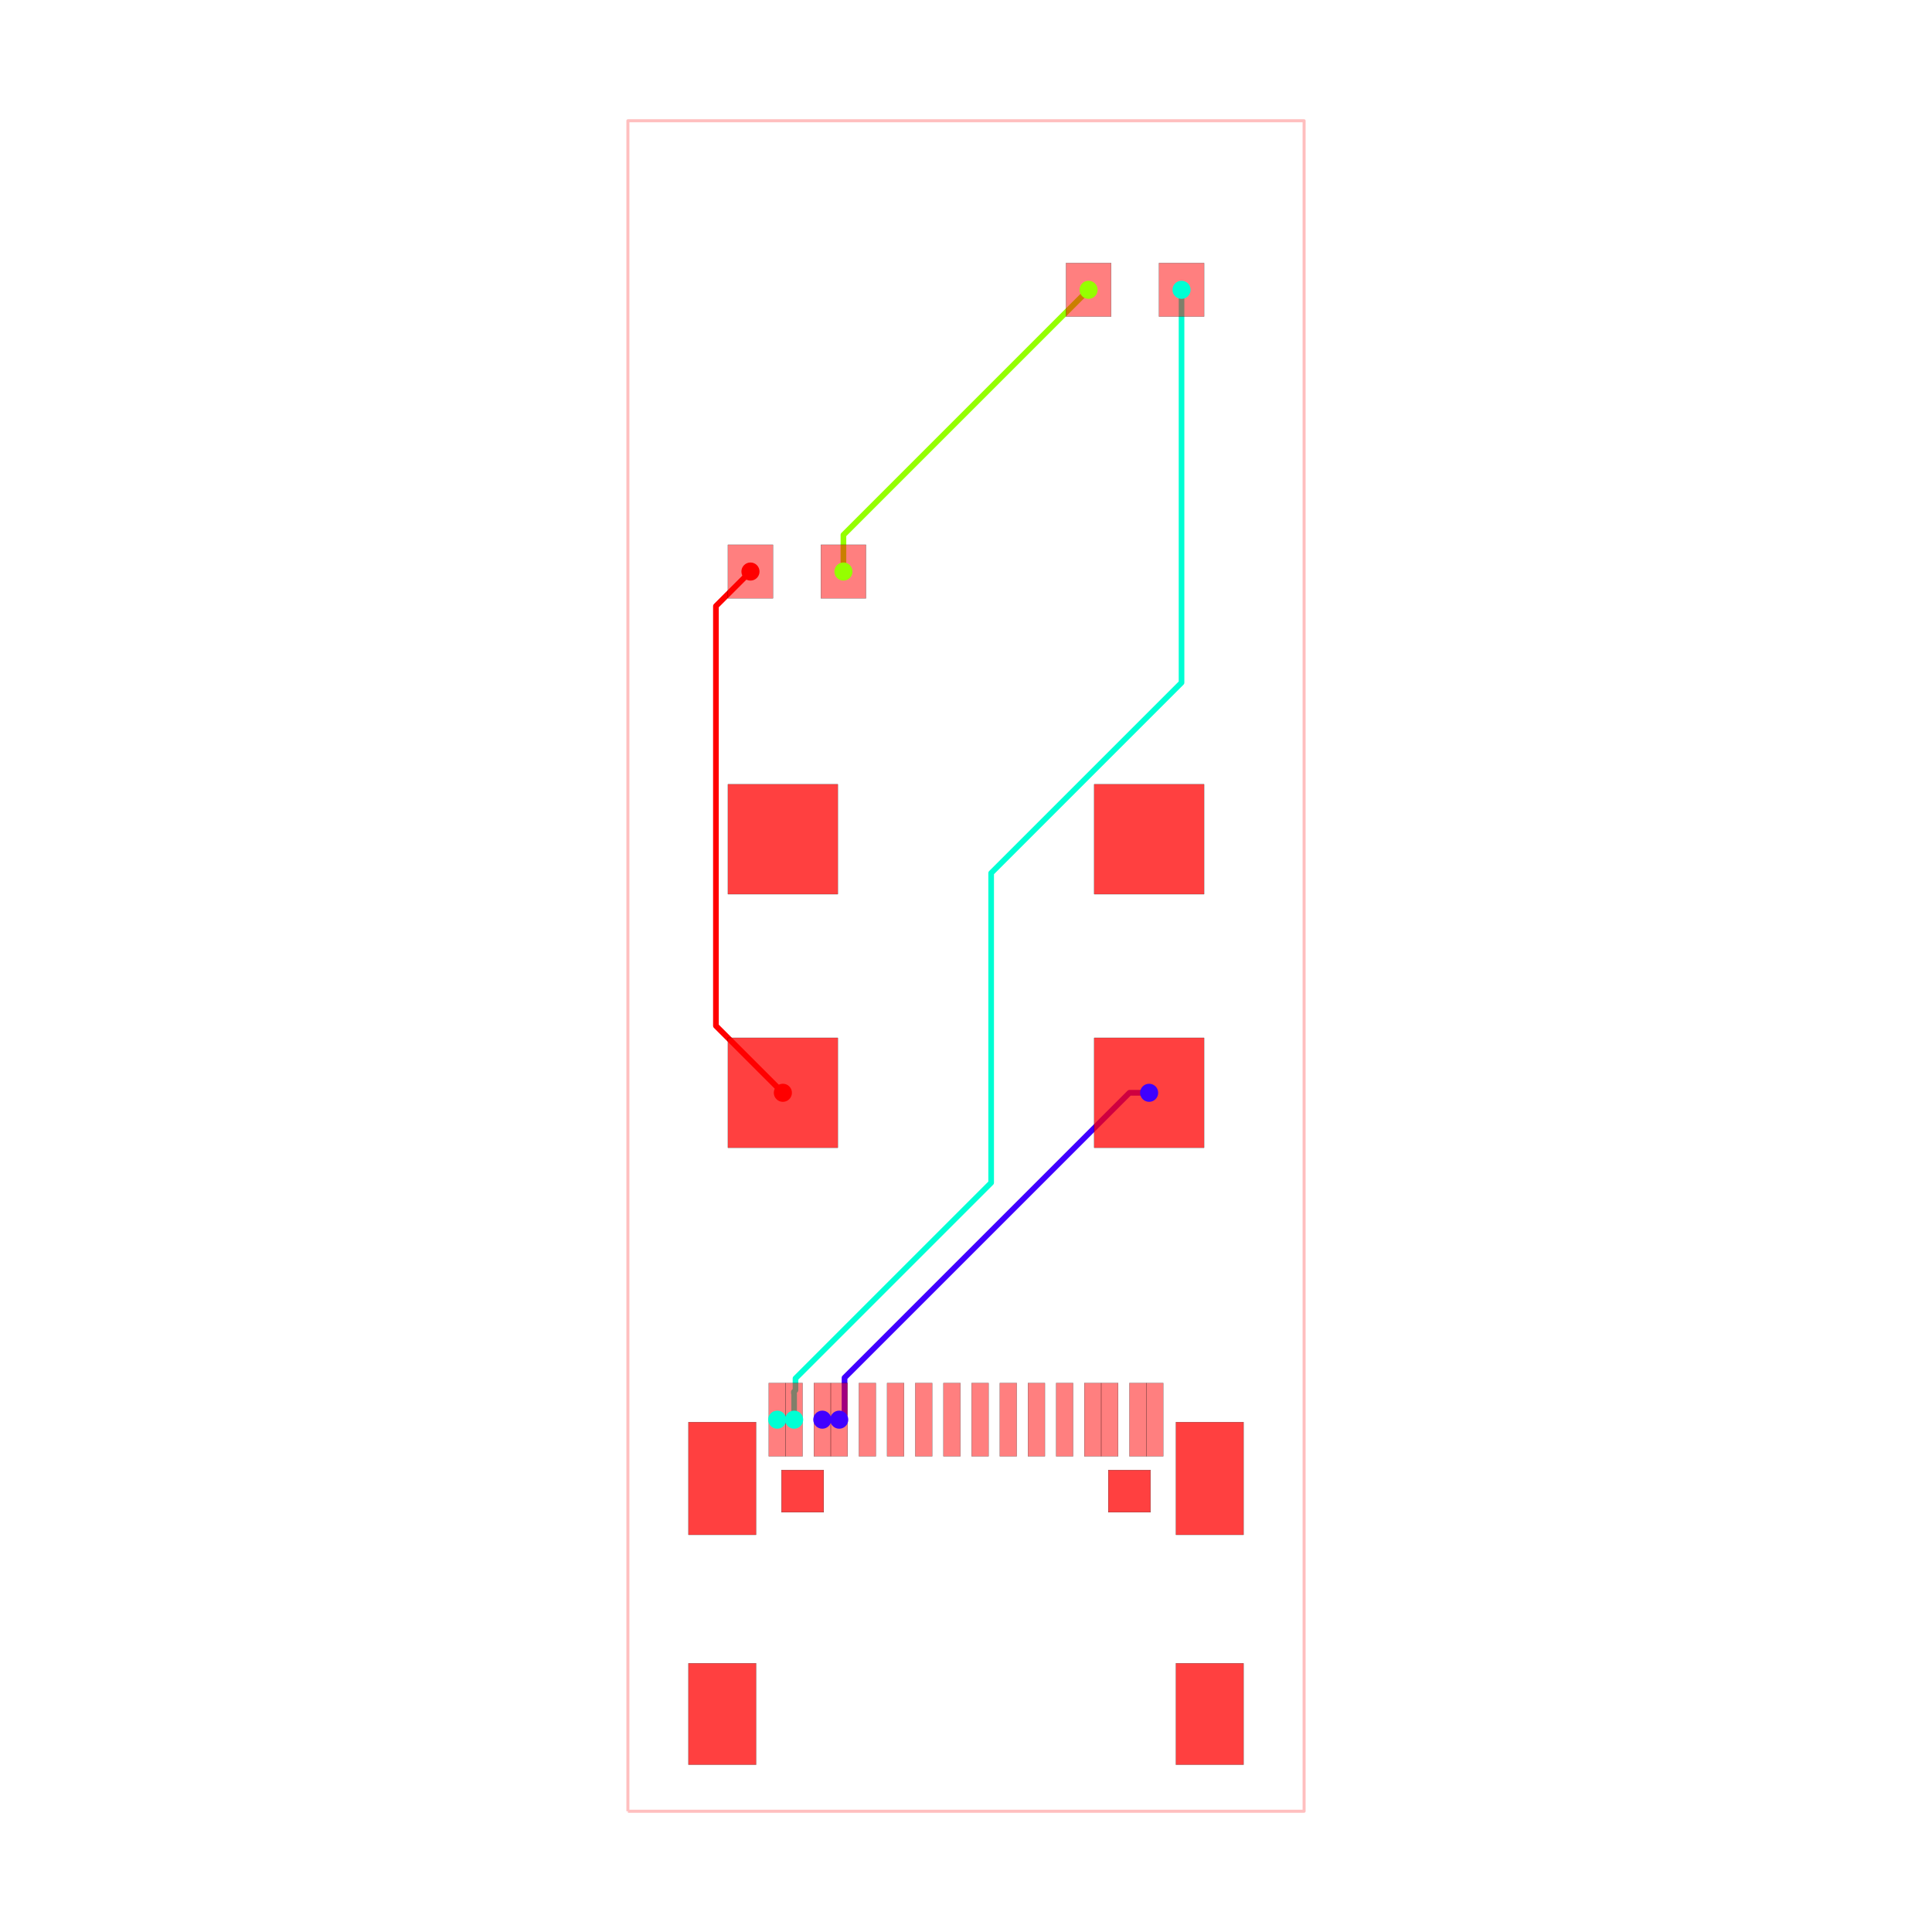
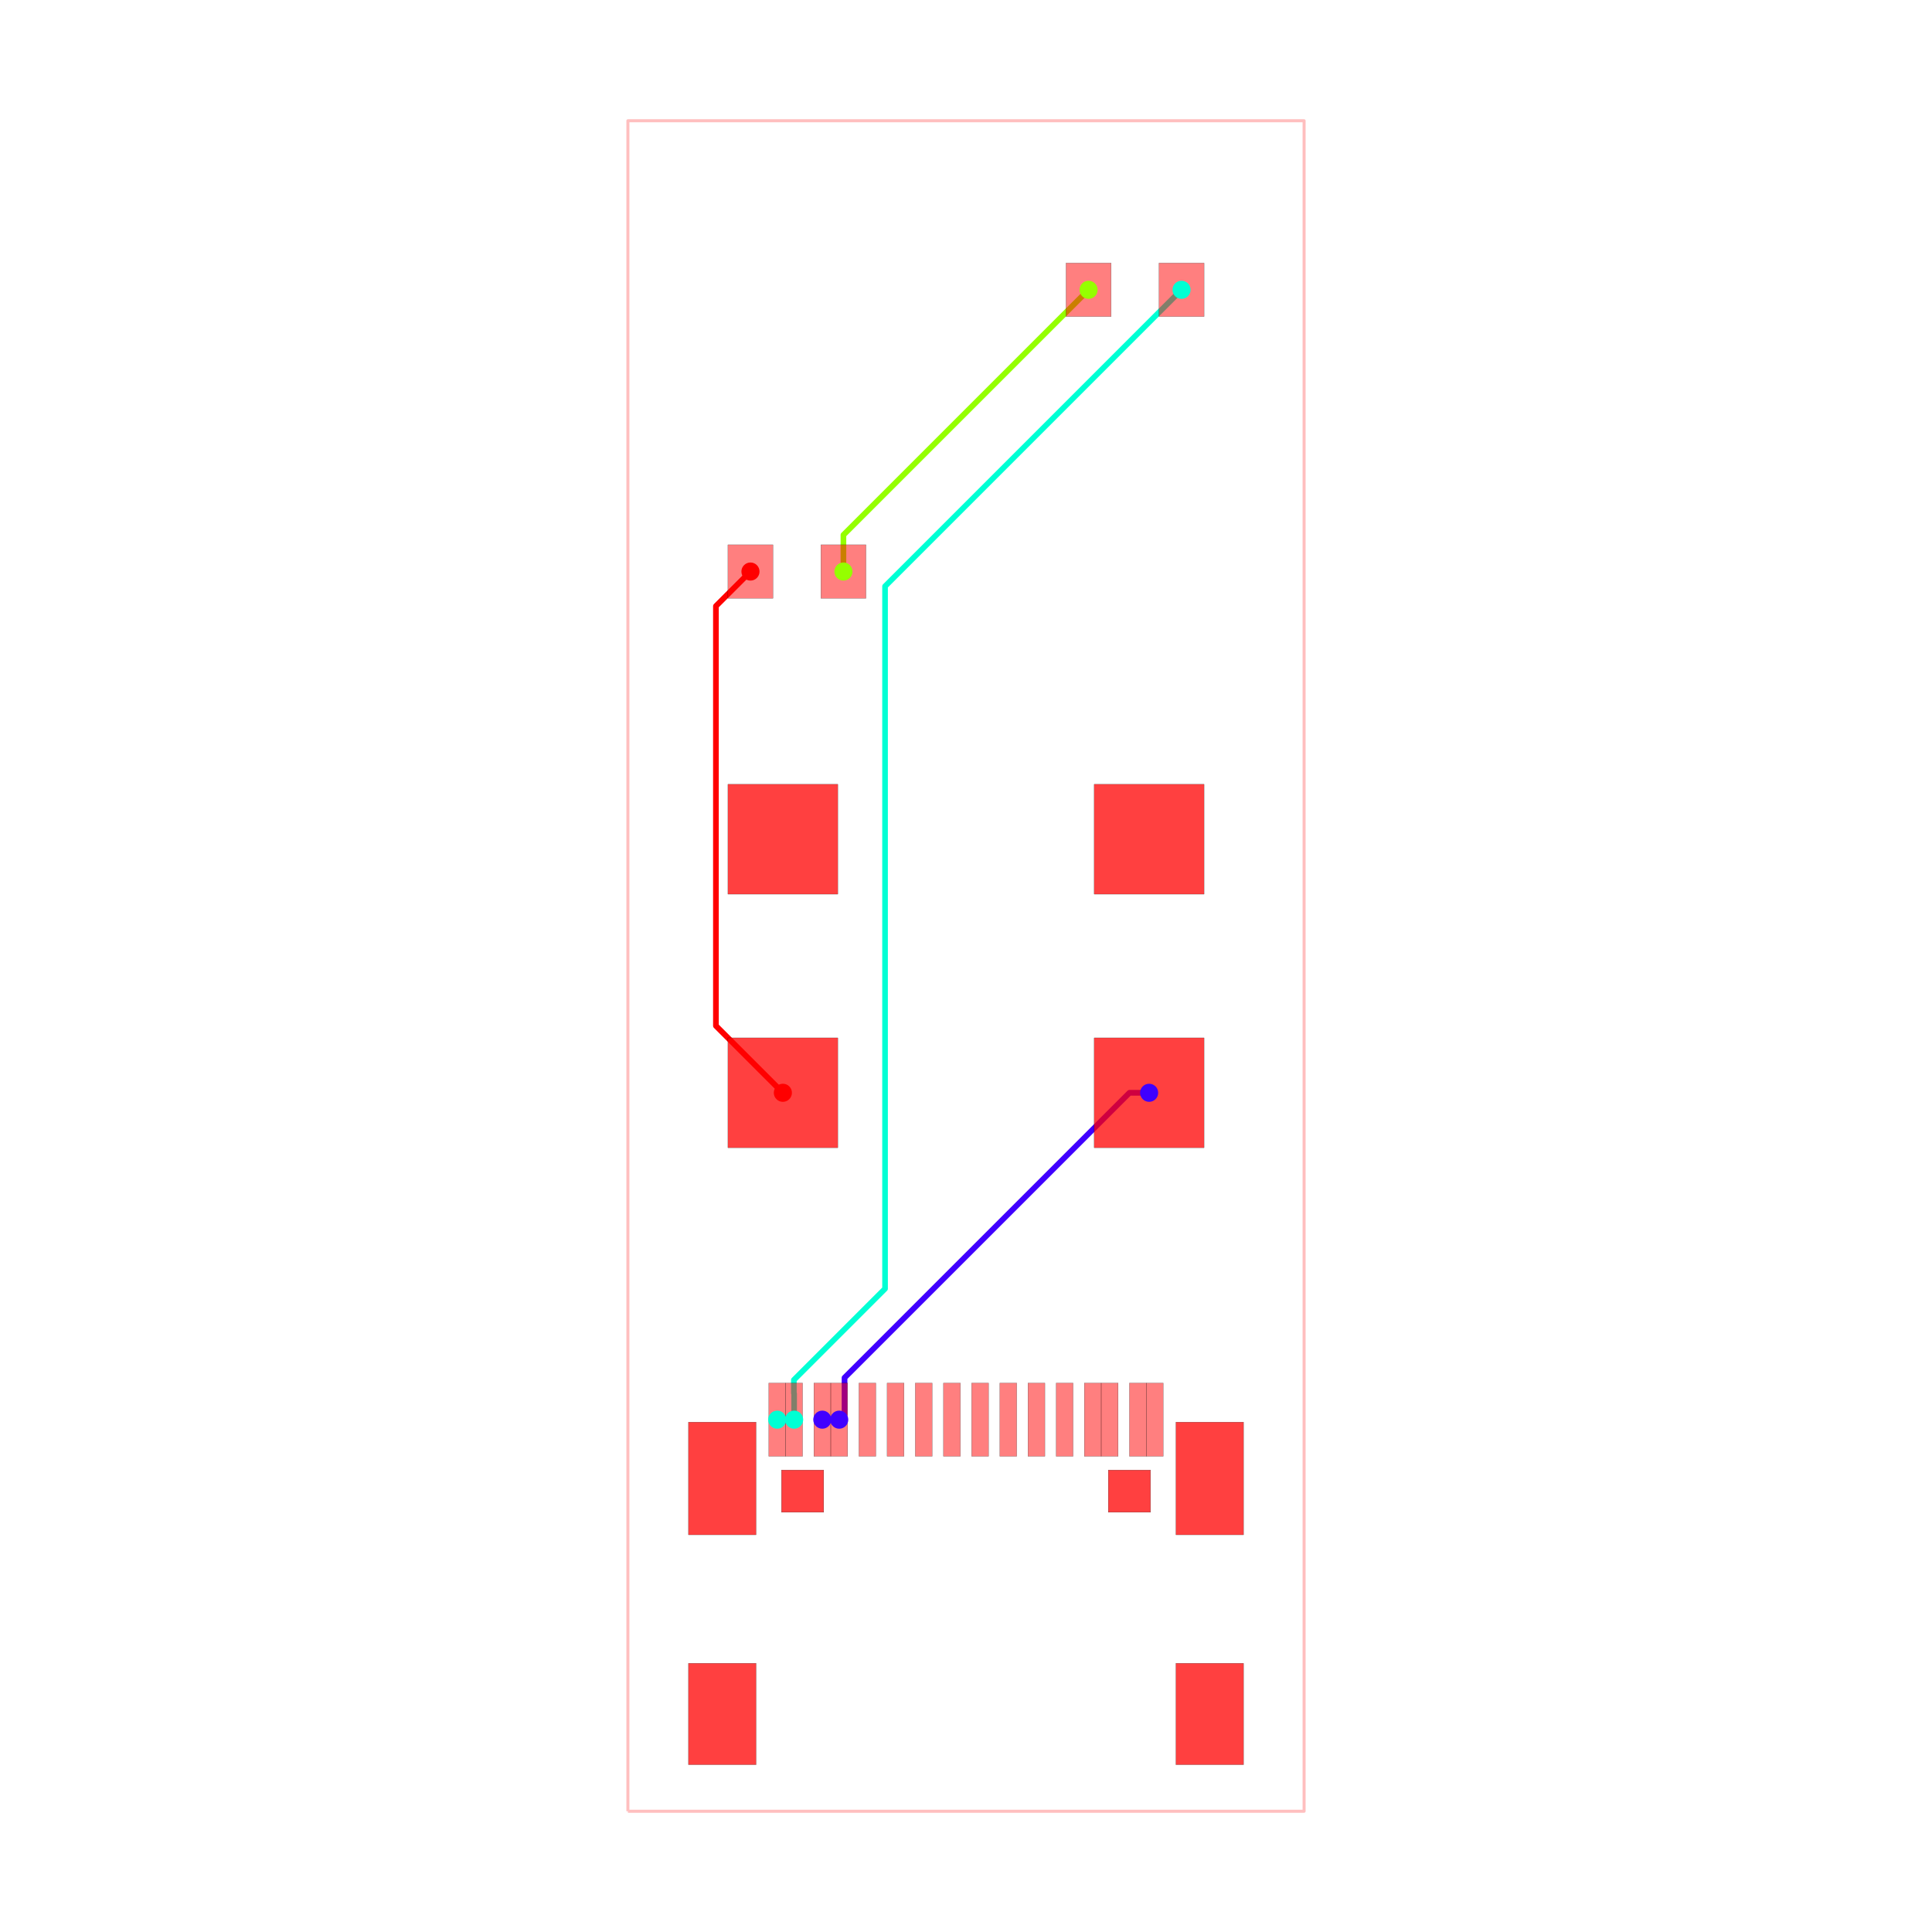
<svg xmlns="http://www.w3.org/2000/svg" width="640" height="640" viewBox="0 0 640 640">
  <rect width="100%" height="100%" fill="white" />
  <g>
    <polyline data-points="-6,-15 6,-15 6,15 -6,15 -6,-15" data-type="line" data-label="" points="208,600 432,600 432,40 208,40 208,600" fill="none" stroke="rgba(255,0,0,0.25)" stroke-linejoin="round" stroke-width="1px" />
  </g>
  <g>
    <polyline data-points="-2.5499059999999645,-8.05091295000011 -2.249932000000058,-8.05091295000011" data-type="line" data-label="source_net_1" points="272.402,470.284 278.001,470.284" fill="none" stroke="rgba(64,0,255,0.25)" stroke-linejoin="round" stroke-width="1.867" />
  </g>
  <g>
    <polyline data-points="3.25,-2.25 2.9009208980152046,-2.25 -2.155473472039845,-7.30639437005505 -2.155473472039845,-7.956473472039845 -2.25,-8.051" data-type="line" data-label="source_net_1" points="380.667,362 374.151,362 279.764,456.386 279.764,468.521 278,470.285" fill="none" stroke="rgba(64,0,255,0.25)" stroke-linejoin="round" stroke-width="1.867" />
  </g>
  <g>
    <polyline data-points="-3.3500060000000076,-8.05091295000011 -3.0500319999999874,-8.05091295000011" data-type="line" data-label="source_net_0" points="257.467,470.284 263.066,470.284" fill="none" stroke="rgba(0,255,213,0.25)" stroke-linejoin="round" stroke-width="1.867" />
  </g>
  <g>
    <polyline data-points="-2.175,7 -2.175,7.65 2.175,12" data-type="line" data-label="source_trace_6" points="279.4,189.333 279.4,177.2 360.6,96" fill="none" stroke="rgba(149,255,0,0.25)" stroke-linejoin="round" stroke-width="1.867" />
  </g>
  <g>
    <polyline data-points="-3.25,-2.25 -4.4377714885672885,-1.0622285114327115 -4.4377714885672885,6.254319217889879 -4.4377714885672885,6.387228511432712 -3.825,7" data-type="line" data-label="source_trace_4" points="259.333,362 237.162,339.828 237.162,203.253 237.162,200.772 248.6,189.333" fill="none" stroke="rgba(255,0,0,0.25)" stroke-linejoin="round" stroke-width="1.867" />
  </g>
  <g>
    <polyline data-points="-2.5499059999999645,-8.05091295000011 -2.249932000000058,-8.05091295000011" data-type="line" data-label="source_net_1" points="272.402,470.284 278.001,470.284" fill="none" stroke="hsl(255, 100%, 50%)" stroke-linejoin="round" stroke-width="1.867" />
  </g>
  <g>
    <polyline data-points="3.25,-2.25 2.9009208980152046,-2.25 -2.155473472039845,-7.30639437005505 -2.155473472039845,-7.956473472039845 -2.25,-8.051" data-type="line" data-label="source_net_1" points="380.667,362 374.151,362 279.764,456.386 279.764,468.521 278,470.285" fill="none" stroke="hsl(255, 100%, 50%)" stroke-linejoin="round" stroke-width="1.867" />
  </g>
  <g>
    <polyline data-points="-3.3500060000000076,-8.05091295000011 -3.0500319999999874,-8.05091295000011" data-type="line" data-label="source_net_0" points="257.467,470.284 263.066,470.284" fill="none" stroke="hsl(170, 100%, 50%)" stroke-linejoin="round" stroke-width="1.867" />
  </g>
  <g>
    <polyline data-points="-2.175,7 -2.175,7.65 2.175,12" data-type="line" data-label="source_trace_6" points="279.4,189.333 279.4,177.2 360.6,96" fill="none" stroke="hsl(85, 100%, 50%)" stroke-linejoin="round" stroke-width="1.867" />
  </g>
  <g>
    <polyline data-points="-3.25,-2.25 -4.4377714885672885,-1.0622285114327115 -4.4377714885672885,6.254319217889879 -4.4377714885672885,6.387228511432712 -3.825,7" data-type="line" data-label="source_trace_4" points="259.333,362 237.162,339.828 237.162,203.253 237.162,200.772 248.6,189.333" fill="none" stroke="hsl(0, 100%, 50%)" stroke-linejoin="round" stroke-width="1.867" />
  </g>
  <g>
-     <polyline data-points="3.825,12 3.825,5.028080402679729 0.4464549505406743,1.6495353532204033 0.4464549505406743,-3.8462450025003876 -3.0259681362422235,-7.318668089283285 -3.0259681362422235,-7.5277930927510806 -3.0546157383366745,-7.556440694845532 -3.0546157383366745,-7.580573341498605 -3.050030400334106,-7.585158679501173 -3.0500329999999876,-7.600914250000112 -3.0500329999999876,-7.6339999999999995 -3.0500329999999876,-7.742999999999999 -3.0500319999999874,-8.05091295000011" data-type="line" data-label="source_net_0" points="391.4,96 391.4,226.142 328.334,289.209 328.334,391.797 263.515,456.615 263.515,460.519 262.981,461.054 262.981,461.504 263.066,461.59 263.066,461.884 263.066,462.501 263.066,464.536 263.066,470.284" fill="none" stroke="hsl(170, 100%, 50%)" stroke-linejoin="round" stroke-width="1.867" />
+     <polyline data-points="3.825,12 -1.4364965444213844,6.738503455578615 -1.4364965444213846,-5.727459188995346 -3.0546157383366745,-7.345578382910636 -3.0546157383366745,-7.5567139159010175 -3.0546157383366745,-7.557876560082178 -3.0546157383366745,-7.580573341498605 -3.050030400334106,-7.585158679501173 -3.0500329999999876,-7.600914250000112 -3.0500329999999876,-7.6339999999999995 -3.0500329999999876,-7.742999999999999 -3.0500319999999874,-8.05091295000011" data-type="line" data-label="source_net_0" points="391.4,96 293.185,194.215 293.185,426.913 262.981,457.117 262.981,461.059 262.981,461.08 262.981,461.504 263.066,461.59 263.066,461.884 263.066,462.501 263.066,464.536 263.066,470.284" fill="none" stroke="hsl(170, 100%, 50%)" stroke-linejoin="round" stroke-width="1.867" />
  </g>
  <g>
    <rect data-type="rect" data-label="top" data-x="-1.7500600000000759" data-y="-8.05091295000011" x="284.532" y="458.15" width="5.6" height="24.267" fill="rgba(255,0,0,0.5)" stroke="black" stroke-width="0.054" />
  </g>
  <g>
    <rect data-type="rect" data-label="top" data-x="-1.2499339999999393" data-y="-8.05091295000011" x="293.868" y="458.15" width="5.6" height="24.267" fill="rgba(255,0,0,0.5)" stroke="black" stroke-width="0.054" />
  </g>
  <g>
    <rect data-type="rect" data-label="top" data-x="-0.7500619999999572" data-y="-8.05091295000011" x="303.199" y="458.15" width="5.6" height="24.267" fill="rgba(255,0,0,0.5)" stroke="black" stroke-width="0.054" />
  </g>
  <g>
    <rect data-type="rect" data-label="top" data-x="-0.2499359999999342" data-y="-8.05091295000011" x="312.535" y="458.15" width="5.6" height="24.267" fill="rgba(255,0,0,0.5)" stroke="black" stroke-width="0.054" />
  </g>
  <g>
    <rect data-type="rect" data-label="top" data-x="0.2499359999999342" data-y="-8.05091295000011" x="321.865" y="458.15" width="5.6" height="24.267" fill="rgba(255,0,0,0.5)" stroke="black" stroke-width="0.054" />
  </g>
  <g>
    <rect data-type="rect" data-label="top" data-x="0.7500619999999572" data-y="-8.05091295000011" x="331.201" y="458.15" width="5.6" height="24.267" fill="rgba(255,0,0,0.5)" stroke="black" stroke-width="0.054" />
  </g>
  <g>
    <rect data-type="rect" data-label="top" data-x="1.2496799999998984" data-y="-8.05091295000011" x="340.527" y="458.15" width="5.6" height="24.267" fill="rgba(255,0,0,0.5)" stroke="black" stroke-width="0.054" />
  </g>
  <g>
    <rect data-type="rect" data-label="top" data-x="1.7500600000000759" data-y="-8.05091295000011" x="349.868" y="458.15" width="5.6" height="24.267" fill="rgba(255,0,0,0.5)" stroke="black" stroke-width="0.054" />
  </g>
  <g>
    <rect data-type="rect" data-label="top source_net_0" data-x="-3.3500060000000076" data-y="-8.05091295000011" x="254.667" y="458.15" width="5.6" height="24.267" fill="rgba(255,0,0,0.5)" stroke="black" stroke-width="0.054" />
  </g>
  <g>
    <rect data-type="rect" data-label="top source_net_0" data-x="-3.0500319999999874" data-y="-8.05091295000011" x="260.266" y="458.15" width="5.6" height="24.267" fill="rgba(255,0,0,0.5)" stroke="black" stroke-width="0.054" />
  </g>
  <g>
    <rect data-type="rect" data-label="top source_net_1" data-x="-2.5499059999999645" data-y="-8.05091295000011" x="269.602" y="458.15" width="5.6" height="24.267" fill="rgba(255,0,0,0.5)" stroke="black" stroke-width="0.054" />
  </g>
  <g>
    <rect data-type="rect" data-label="top source_net_1" data-x="-2.249932000000058" data-y="-8.05091295000011" x="275.201" y="458.15" width="5.6" height="24.267" fill="rgba(255,0,0,0.5)" stroke="black" stroke-width="0.054" />
  </g>
  <g>
    <rect data-type="rect" data-label="top source_net_1" data-x="2.249932000000058" data-y="-8.05091295000011" x="359.199" y="458.15" width="5.6" height="24.267" fill="rgba(255,0,0,0.5)" stroke="black" stroke-width="0.054" />
  </g>
  <g>
    <rect data-type="rect" data-label="top source_net_1" data-x="2.5501600000000053" data-y="-8.05091295000011" x="364.803" y="458.15" width="5.6" height="24.267" fill="rgba(255,0,0,0.5)" stroke="black" stroke-width="0.054" />
  </g>
  <g>
    <rect data-type="rect" data-label="top source_net_0" data-x="3.050032000000101" data-y="-8.05091295000011" x="374.134" y="458.15" width="5.6" height="24.267" fill="rgba(255,0,0,0.5)" stroke="black" stroke-width="0.054" />
  </g>
  <g>
    <rect data-type="rect" data-label="top source_net_0" data-x="3.3500060000000076" data-y="-8.05091295000011" x="379.733" y="458.15" width="5.6" height="24.267" fill="rgba(255,0,0,0.5)" stroke="black" stroke-width="0.054" />
  </g>
  <g>
    <rect data-type="rect" data-label="top source_trace_6" data-x="2.175" data-y="12" x="353.133" y="87.133" width="14.933" height="17.733" fill="rgba(255,0,0,0.5)" stroke="black" stroke-width="0.054" />
  </g>
  <g>
    <rect data-type="rect" data-label="top source_net_0" data-x="3.825" data-y="12" x="383.933" y="87.133" width="14.933" height="17.733" fill="rgba(255,0,0,0.5)" stroke="black" stroke-width="0.054" />
  </g>
  <g>
    <rect data-type="rect" data-label="top source_trace_4" data-x="-3.825" data-y="7" x="241.133" y="180.467" width="14.933" height="17.733" fill="rgba(255,0,0,0.5)" stroke="black" stroke-width="0.054" />
  </g>
  <g>
    <rect data-type="rect" data-label="top source_trace_6" data-x="-2.175" data-y="7" x="271.933" y="180.467" width="14.933" height="17.733" fill="rgba(255,0,0,0.5)" stroke="black" stroke-width="0.054" />
  </g>
  <g>
    <rect data-type="rect" data-label="top bottom" data-x="4.32511199999999" data-y="-13.274086349999948" data-ccw-rotation-degrees="0" x="389.535" y="550.983" width="22.4" height="33.6" fill="rgba(255,0,0,0.75)" stroke="black" stroke-width="0.054" />
  </g>
  <g>
    <rect data-type="rect" data-label="top bottom" data-x="4.32511199999999" data-y="-9.094262350000122" data-ccw-rotation-degrees="0" x="389.535" y="471.093" width="22.4" height="37.333" fill="rgba(255,0,0,0.75)" stroke="black" stroke-width="0.054" />
  </g>
  <g>
    <rect data-type="rect" data-label="top bottom" data-x="-4.32511199999999" data-y="-9.094262350000122" data-ccw-rotation-degrees="0" x="228.065" y="471.093" width="22.4" height="37.333" fill="rgba(255,0,0,0.75)" stroke="black" stroke-width="0.054" />
  </g>
  <g>
    <rect data-type="rect" data-label="top bottom" data-x="-4.32511199999999" data-y="-13.274086349999948" data-ccw-rotation-degrees="0" x="228.065" y="550.983" width="22.4" height="33.6" fill="rgba(255,0,0,0.75)" stroke="black" stroke-width="0.054" />
  </g>
  <g>
    <rect data-type="rect" data-label="top source_trace_4 bottom source_trace_4" data-x="-3.25" data-y="-2.25" x="241.133" y="343.8" width="36.4" height="36.4" fill="rgba(255,0,0,0.75)" stroke="black" stroke-width="0.054" />
  </g>
  <g>
    <rect data-type="rect" data-label="top source_net_1 bottom source_net_1" data-x="3.25" data-y="-2.25" x="362.467" y="343.8" width="36.4" height="36.4" fill="rgba(255,0,0,0.75)" stroke="black" stroke-width="0.054" />
  </g>
  <g>
    <rect data-type="rect" data-label="top bottom" data-x="3.25" data-y="2.25" x="362.467" y="259.8" width="36.4" height="36.4" fill="rgba(255,0,0,0.75)" stroke="black" stroke-width="0.054" />
  </g>
  <g>
    <rect data-type="rect" data-label="top bottom" data-x="-3.25" data-y="2.25" x="241.133" y="259.8" width="36.4" height="36.4" fill="rgba(255,0,0,0.75)" stroke="black" stroke-width="0.054" />
  </g>
  <g>
    <rect data-type="rect" data-label="top bottom" data-x="-2.8999180000000706" data-y="-9.319388950000075" x="258.868" y="486.962" width="14" height="14" fill="rgba(255,0,0,0.75)" stroke="black" stroke-width="0.054" />
  </g>
  <g>
    <rect data-type="rect" data-label="top bottom" data-x="2.8999180000000706" data-y="-9.319388950000075" x="367.132" y="486.962" width="14" height="14" fill="rgba(255,0,0,0.75)" stroke="black" stroke-width="0.054" />
  </g>
  <g>
    <circle data-type="point" data-label="source_trace_4 source_trace_4 top" data-x="-3.25" data-y="-2.25" cx="259.333" cy="362" r="3" fill="hsl(0, 100%, 50%)" />
  </g>
  <g>
    <circle data-type="point" data-label="source_trace_4 source_trace_4 top" data-x="-3.825" data-y="7" cx="248.6" cy="189.333" r="3" fill="hsl(0, 100%, 50%)" />
  </g>
  <g>
    <circle data-type="point" data-label="source_trace_6 source_trace_6 top" data-x="-2.175" data-y="7" cx="279.4" cy="189.333" r="3" fill="hsl(85, 100%, 50%)" />
  </g>
  <g>
    <circle data-type="point" data-label="source_trace_6 source_trace_6 top" data-x="2.175" data-y="12" cx="360.6" cy="96" r="3" fill="hsl(85, 100%, 50%)" />
  </g>
  <g>
    <circle data-type="point" data-label="source_net_0 source_net_0 top" data-x="-3.3500060000000076" data-y="-8.05091295000011" cx="257.467" cy="470.284" r="3" fill="hsl(170, 100%, 50%)" />
  </g>
  <g>
    <circle data-type="point" data-label="source_net_0 source_net_0 top" data-x="-3.0500319999999874" data-y="-8.05091295000011" cx="263.066" cy="470.284" r="3" fill="hsl(170, 100%, 50%)" />
  </g>
  <g>
    <circle data-type="point" data-label="source_net_0 source_net_0 top" data-x="3.825" data-y="12" cx="391.4" cy="96" r="3" fill="hsl(170, 100%, 50%)" />
  </g>
  <g>
    <circle data-type="point" data-label="source_net_1 source_net_1 top" data-x="-2.5499059999999645" data-y="-8.05091295000011" cx="272.402" cy="470.284" r="3" fill="hsl(255, 100%, 50%)" />
  </g>
  <g>
    <circle data-type="point" data-label="source_net_1 source_net_1 top" data-x="-2.249932000000058" data-y="-8.05091295000011" cx="278.001" cy="470.284" r="3" fill="hsl(255, 100%, 50%)" />
  </g>
  <g>
    <circle data-type="point" data-label="source_net_1 source_net_1 top" data-x="3.25" data-y="-2.25" cx="380.667" cy="362" r="3" fill="hsl(255, 100%, 50%)" />
  </g>
  <g id="crosshair" style="display: none">
    <line id="crosshair-h" y1="0" y2="640" stroke="#666" stroke-width="0.5" />
    <line id="crosshair-v" x1="0" x2="640" stroke="#666" stroke-width="0.5" />
    <text id="coordinates" font-family="monospace" font-size="12" fill="#666" />
  </g>
</svg>
